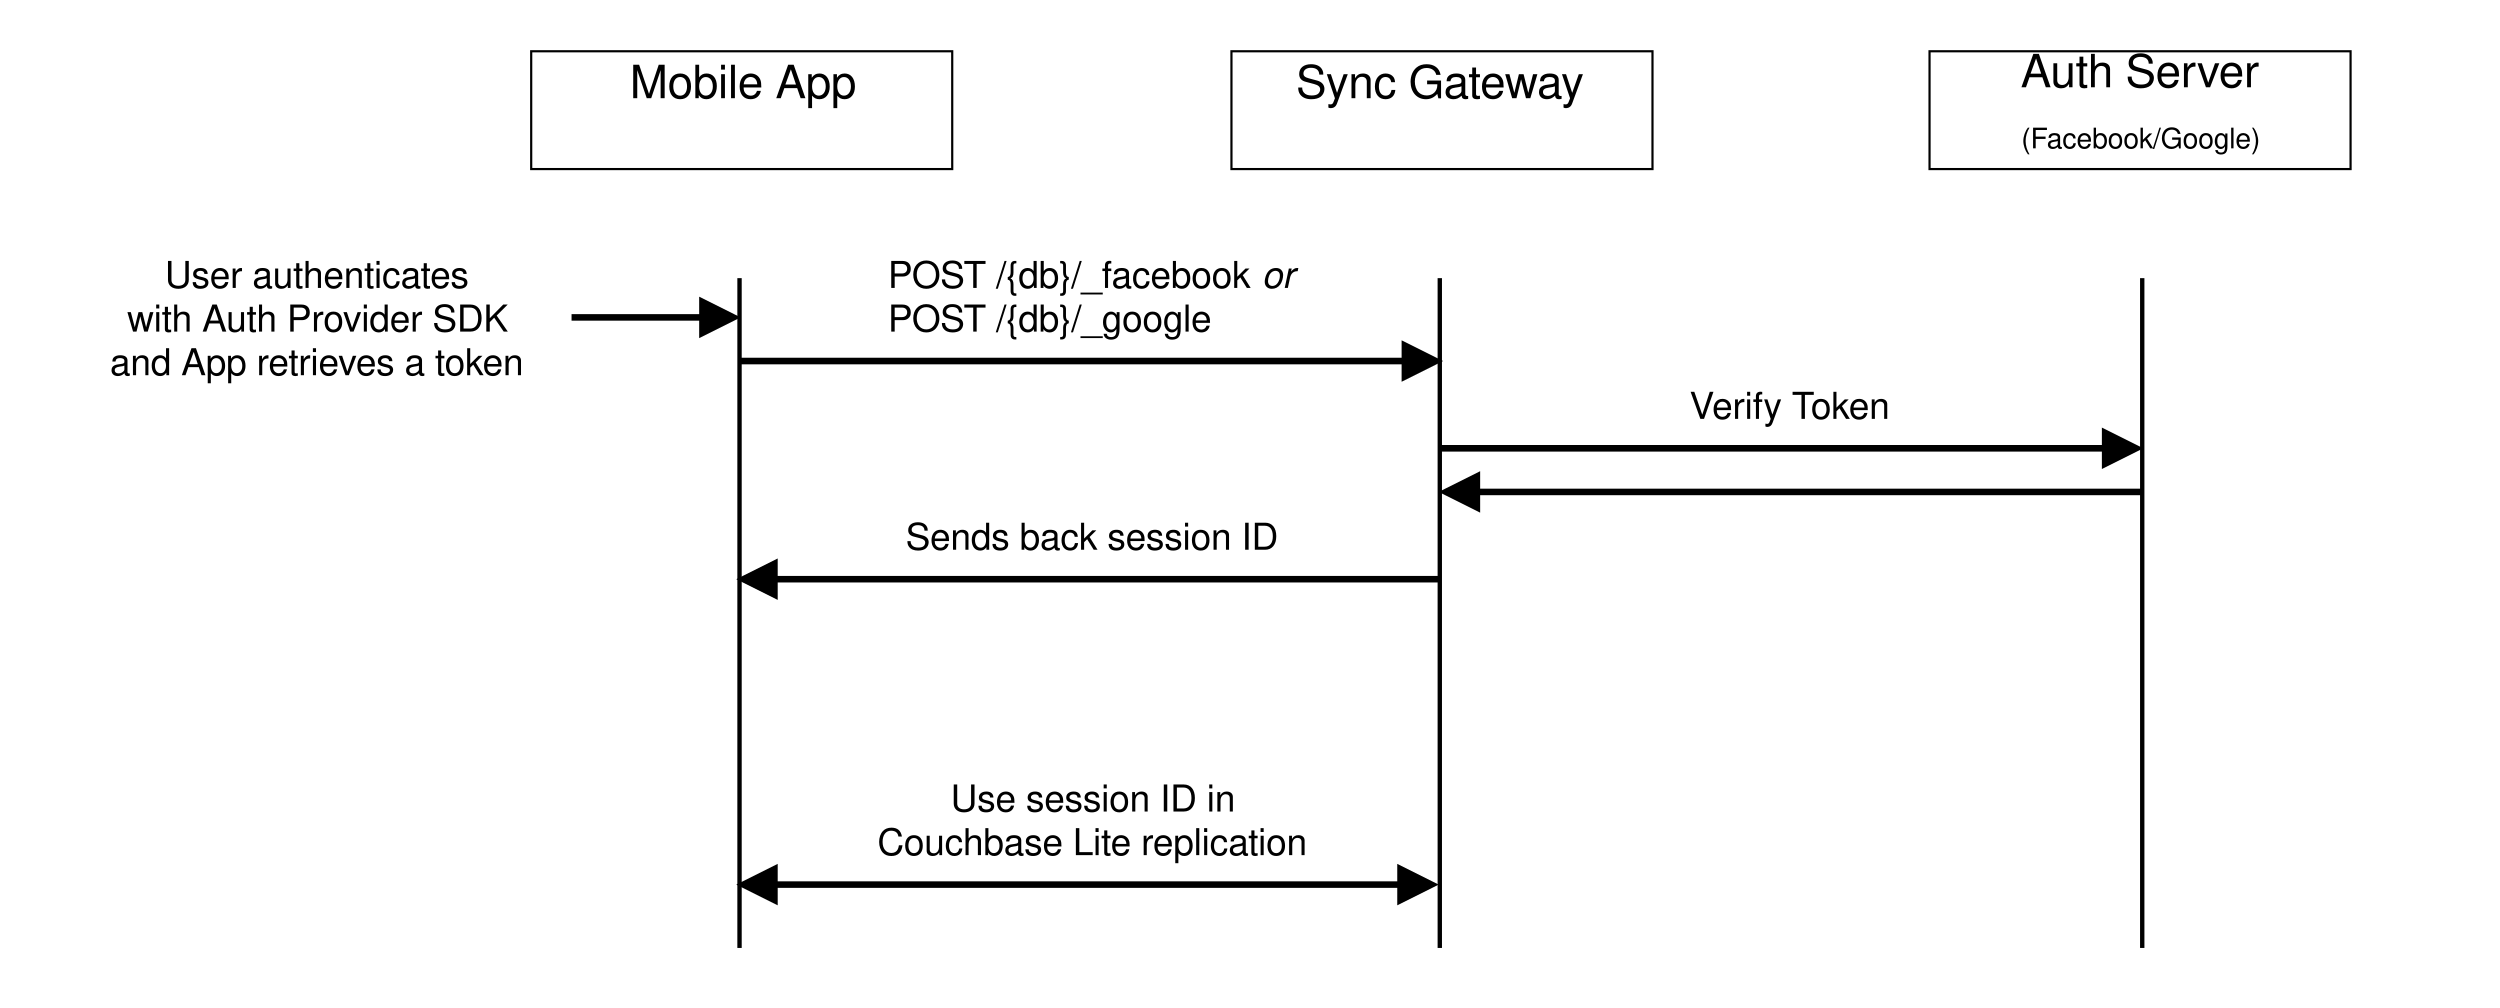
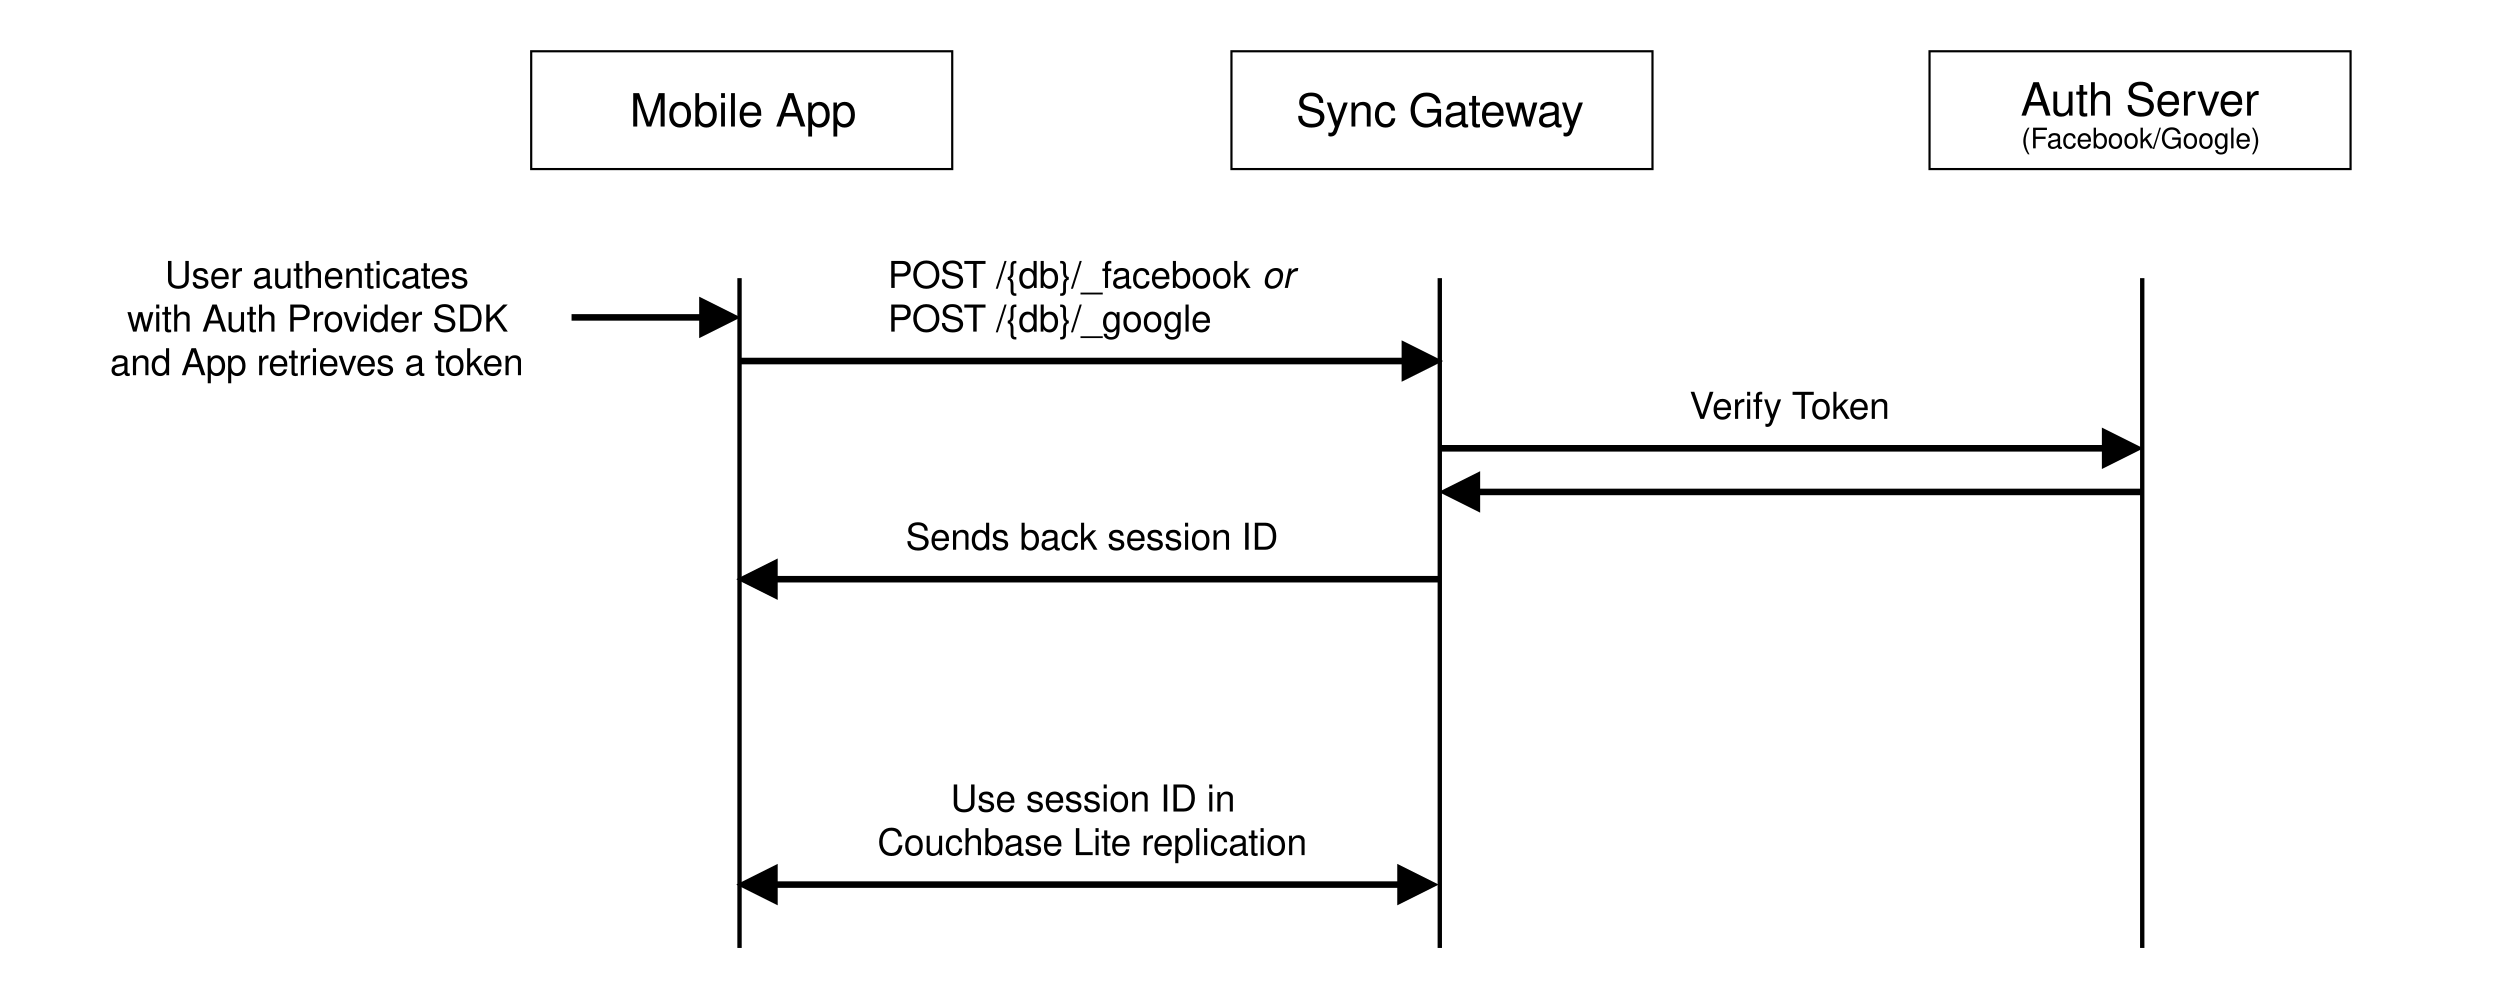
<svg xmlns="http://www.w3.org/2000/svg" width="1146px" height="462px" viewBox="0 0 1146 462" version="1.1" style="background: #FFFFFF;">
  <g id="static-auth-provider" stroke="none" stroke-width="1" fill="none" fill-rule="evenodd">
    <g>
      <g id="Text" transform="translate(564, 23)">
        <text id="Sync-Gateway" font-family="Helvetica" font-size="21" font-weight="normal" letter-spacing="-0.129" fill="#000000">
-           <tspan x="30.079" y="22">Sync Gateway</tspan>
+           <tspan x="30.079" y="35">Sync Gateway</tspan>
        </text>
        <rect id="Rectangle" stroke="#000000" x="0.5" y="0.5" width="193" height="54" />
      </g>
-       <g id="Text" transform="translate(884, 20)">
+       <g id="Text" transform="translate(884, 23)">
        <text id="Auth-Server" font-family="Helvetica" font-size="21" font-weight="normal" letter-spacing="-0.129" fill="#000000">
-           <tspan x="42.268" y="20">Auth Server</tspan>
+           <tspan x="42.268" y="30">Auth Server</tspan>
        </text>
-         <rect id="Rectangle" stroke="#000000" x="0.5" y="3.5" width="193" height="54" />
+         <rect id="Rectangle" stroke="#000000" x="0.5" y="0.5" width="193" height="54" />
        <text id="(Facebook/Google)" font-family="Helvetica" font-size="13" font-weight="normal" letter-spacing="-0.08" fill="#000000">
-           <tspan x="42.54" y="48">(Facebook/Google)</tspan>
+           <tspan x="42.54" y="45">(Facebook/Google)</tspan>
        </text>
      </g>
      <g id="Text" transform="translate(243, 23)">
        <text id="Mobile-App" font-family="Helvetica" font-size="21" font-weight="normal" letter-spacing="-0.129" fill="#000000">
-           <tspan x="45.69" y="22">Mobile App</tspan>
+           <tspan x="45.69" y="35">Mobile App</tspan>
        </text>
        <rect id="Rectangle" stroke="#000000" x="0.5" y="0.5" width="193" height="54" />
      </g>
      <path d="M339,128.5 L339,433.543" id="Line" stroke="#000000" stroke-width="2" stroke-linecap="square" />
      <path d="M660,128.5 L660,433.543" id="Line" stroke="#000000" stroke-width="2" stroke-linecap="square" />
      <path d="M982,128.5 L982,433.543" id="Line" stroke="#000000" stroke-width="2" stroke-linecap="square" />
-       <path id="Line-2" d="M642.5,167 L338.5,167 L338.5,164 L642.5,164 L642.5,156 L661.5,165.5 L642.5,175 L642.5,167 Z" fill="#000000" fill-rule="nonzero" />
-       <path id="Line-2" d="M320.5,147 L262,147 L262,144 L320.5,144 L320.5,136 L339.5,145.5 L320.5,155 L320.5,147 Z" fill="#000000" fill-rule="nonzero" />
-       <path id="Line-2" d="M356.5,264 L660.5,264 L660.5,267 L356.5,267 L356.5,275 L337.5,265.5 L356.5,256 L356.5,264 Z" fill="#000000" fill-rule="nonzero" />
-       <path id="Line-2" d="M356.5,404 L640.5,404 L640.5,396 L659.5,405.5 L640.5,415 L640.5,407 L356.5,407 L356.5,415 L337.5,405.5 L356.5,396 L356.5,404 Z" fill="#000000" fill-rule="nonzero" />
-       <path id="Line-2" d="M963.5,207 L659.5,207 L659.5,204 L963.5,204 L963.5,196 L982.5,205.5 L963.5,215 L963.5,207 Z" fill="#000000" fill-rule="nonzero" />
-       <path id="Line-2" d="M678.5,224 L982.5,224 L982.5,227 L678.5,227 L678.5,235 L659.5,225.5 L678.5,216 L678.5,224 Z" fill="#000000" fill-rule="nonzero" />
+       <path id="Line-2" d="M642.5,156 L661.5,165.5 L642.5,175 L642.5,167 L338.5,167 L338.5,164 L642.5,164 L642.5,156 Z" fill="#000000" fill-rule="nonzero" />
+       <path id="Line-2" d="M320.5,136 L339.5,145.5 L320.5,155 L320.5,147 L262,147 L262,144 L320.5,144 L320.5,136 Z" fill="#000000" fill-rule="nonzero" />
+       <path id="Line-2" d="M356.5,256 L356.5,264 L660.5,264 L660.5,267 L356.5,267 L356.5,275 L337.5,265.5 L356.5,256 Z" fill="#000000" fill-rule="nonzero" />
+       <path id="Line-2" d="M640.5,396 L659.5,405.5 L640.5,415 L640.5,407 L356.5,407 L356.5,415 L337.5,405.5 L356.5,396 L356.5,404 L640.5,404 L640.5,396 Z" fill="#000000" fill-rule="nonzero" />
+       <path id="Line-2" d="M963.5,196 L982.5,205.5 L963.5,215 L963.5,207 L659.5,207 L659.5,204 L963.5,204 L963.5,196 Z" fill="#000000" fill-rule="nonzero" />
+       <path id="Line-2" d="M678.5,216 L678.5,224 L982.5,224 L982.5,227 L678.5,227 L678.5,235 L659.5,225.5 L678.5,216 Z" fill="#000000" fill-rule="nonzero" />
      <text id="POST-/{db}/_facebook" font-family="Helvetica" font-size="17" font-weight="normal" letter-spacing="-0.105" fill="#000000">
        <tspan x="407" y="132">POST /{db}/_facebook </tspan>
        <tspan x="578.397" y="132" font-family="Helvetica-Oblique, Helvetica" font-style="italic">or</tspan>
        <tspan x="593.304" y="132" />
        <tspan x="407" y="152">POST /{db}/_google</tspan>
      </text>
      <text id="User-authenticates-w" font-family="Helvetica" font-size="17" font-weight="normal" letter-spacing="-0.105" fill="#000000">
        <tspan x="75.569" y="132">User authenticates</tspan>
        <tspan x="58.301" y="152">with Auth Provider SDK</tspan>
        <tspan x="50.407" y="172">and App retrieves a token</tspan>
      </text>
      <text id="Use-session-ID-in-Co" font-family="Helvetica" font-size="17" font-weight="normal" letter-spacing="-0.105" fill="#000000">
        <tspan x="435.753" y="372">Use session ID in</tspan>
        <tspan x="402.186" y="392">Couchbase Lite replication</tspan>
      </text>
      <text id="Sends-back-session-I" font-family="Helvetica" font-size="17" font-weight="normal" letter-spacing="-0.105" fill="#000000">
        <tspan x="415.138" y="252">Sends back session ID</tspan>
      </text>
      <text id="Verify-Token" font-family="Helvetica" font-size="17" font-weight="normal" letter-spacing="-0.105" fill="#000000">
        <tspan x="774.471" y="192">Verify Token</tspan>
      </text>
    </g>
  </g>
</svg>
